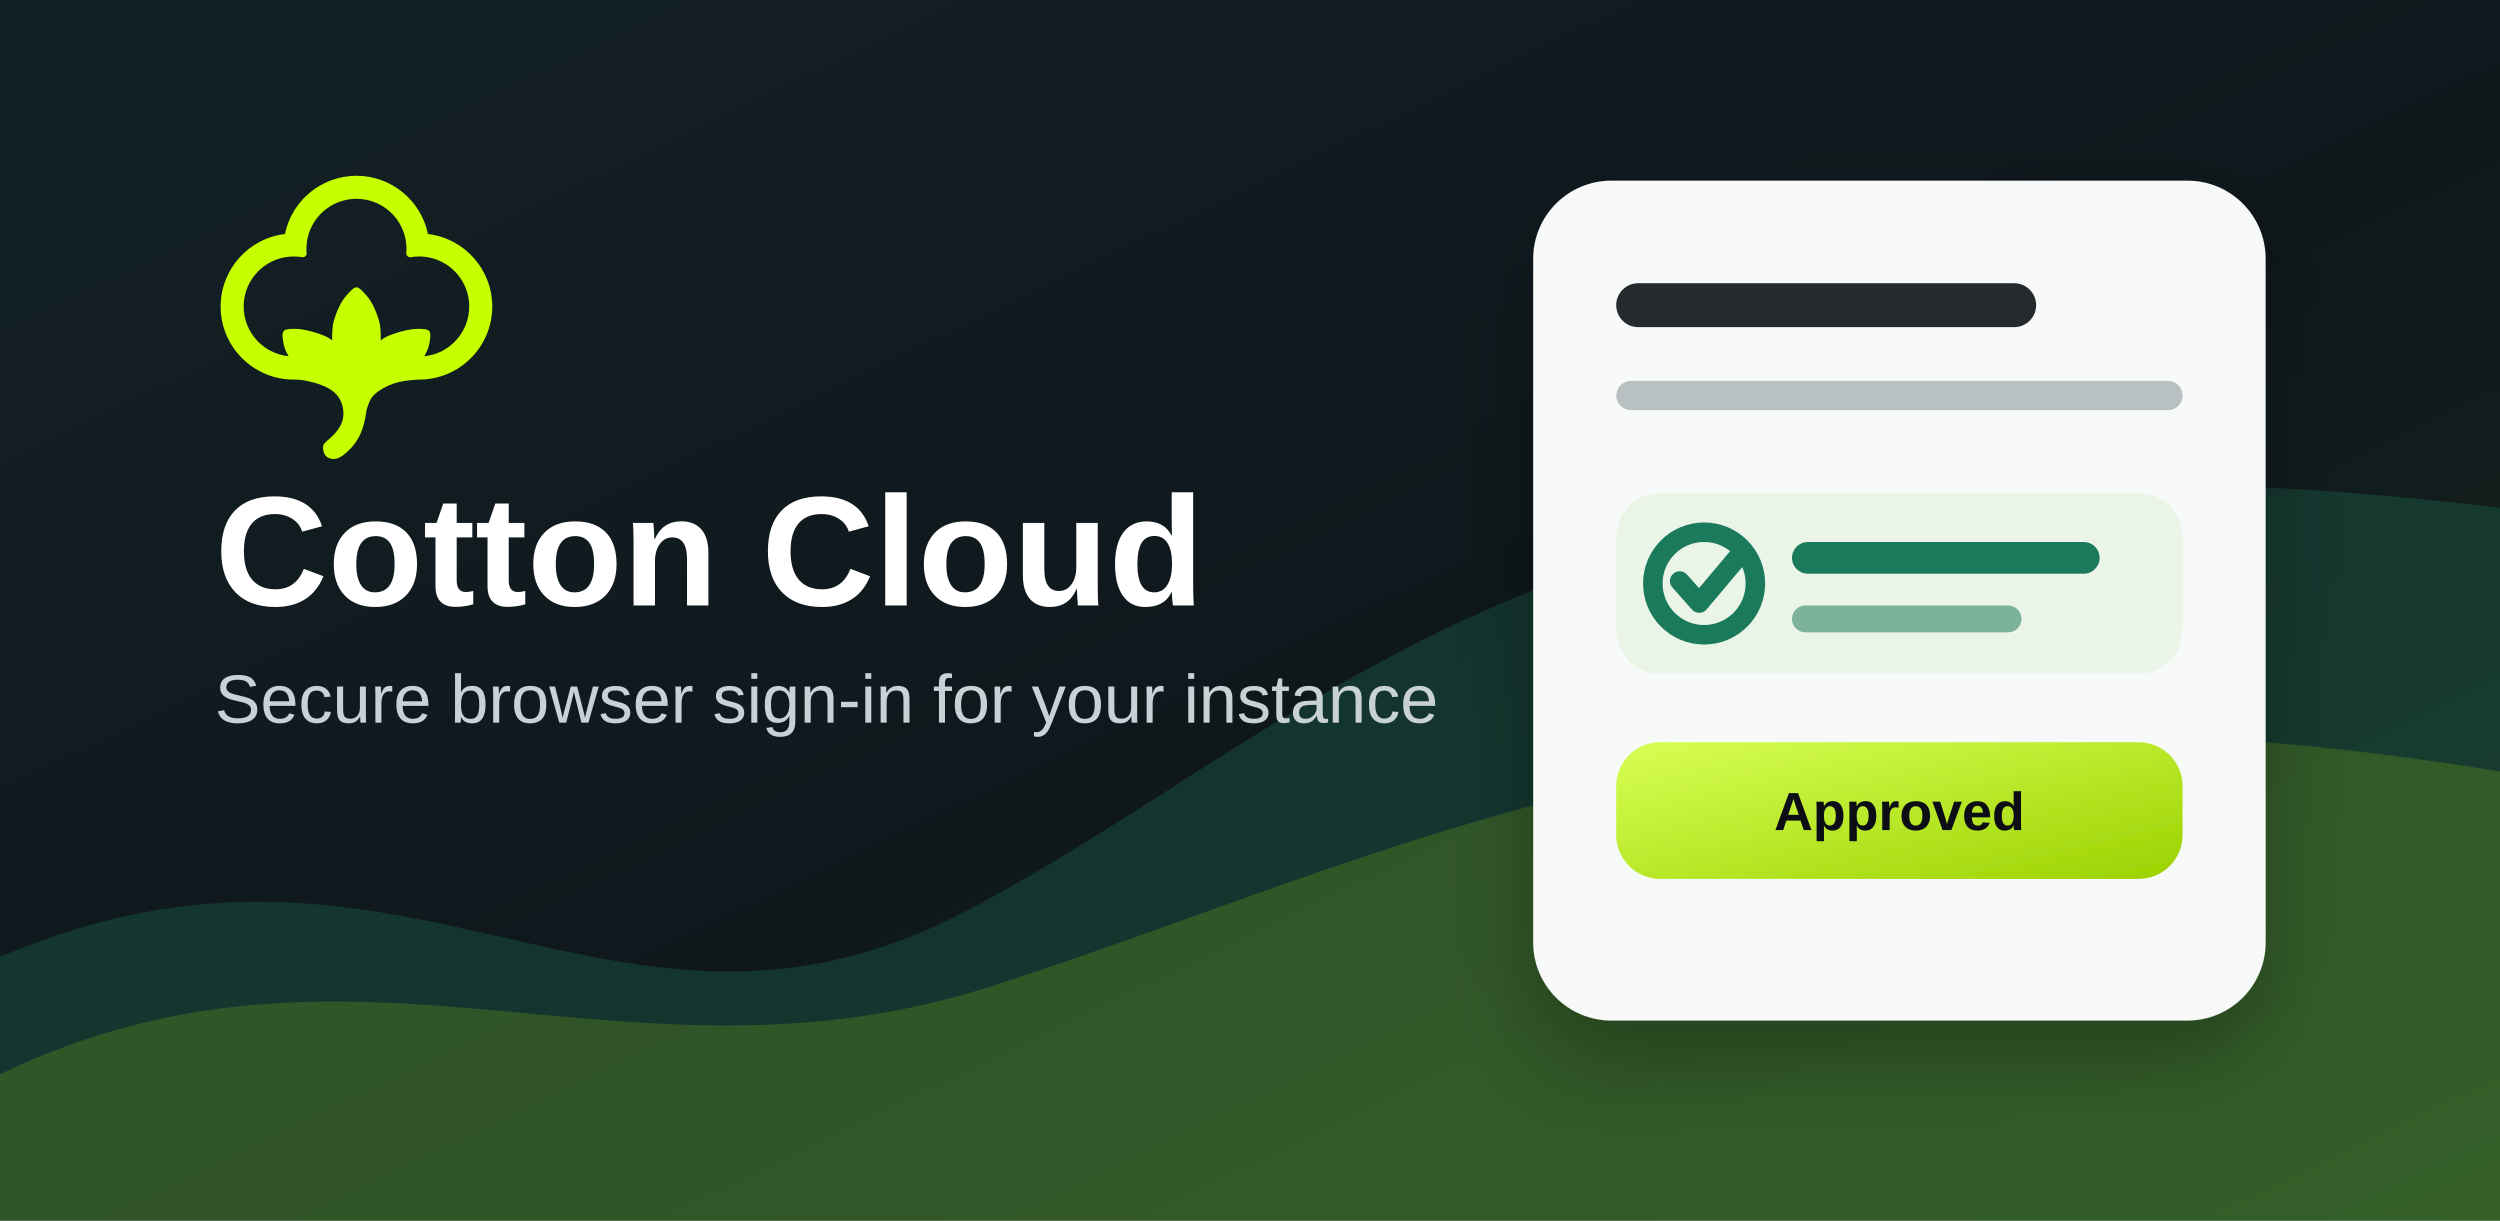
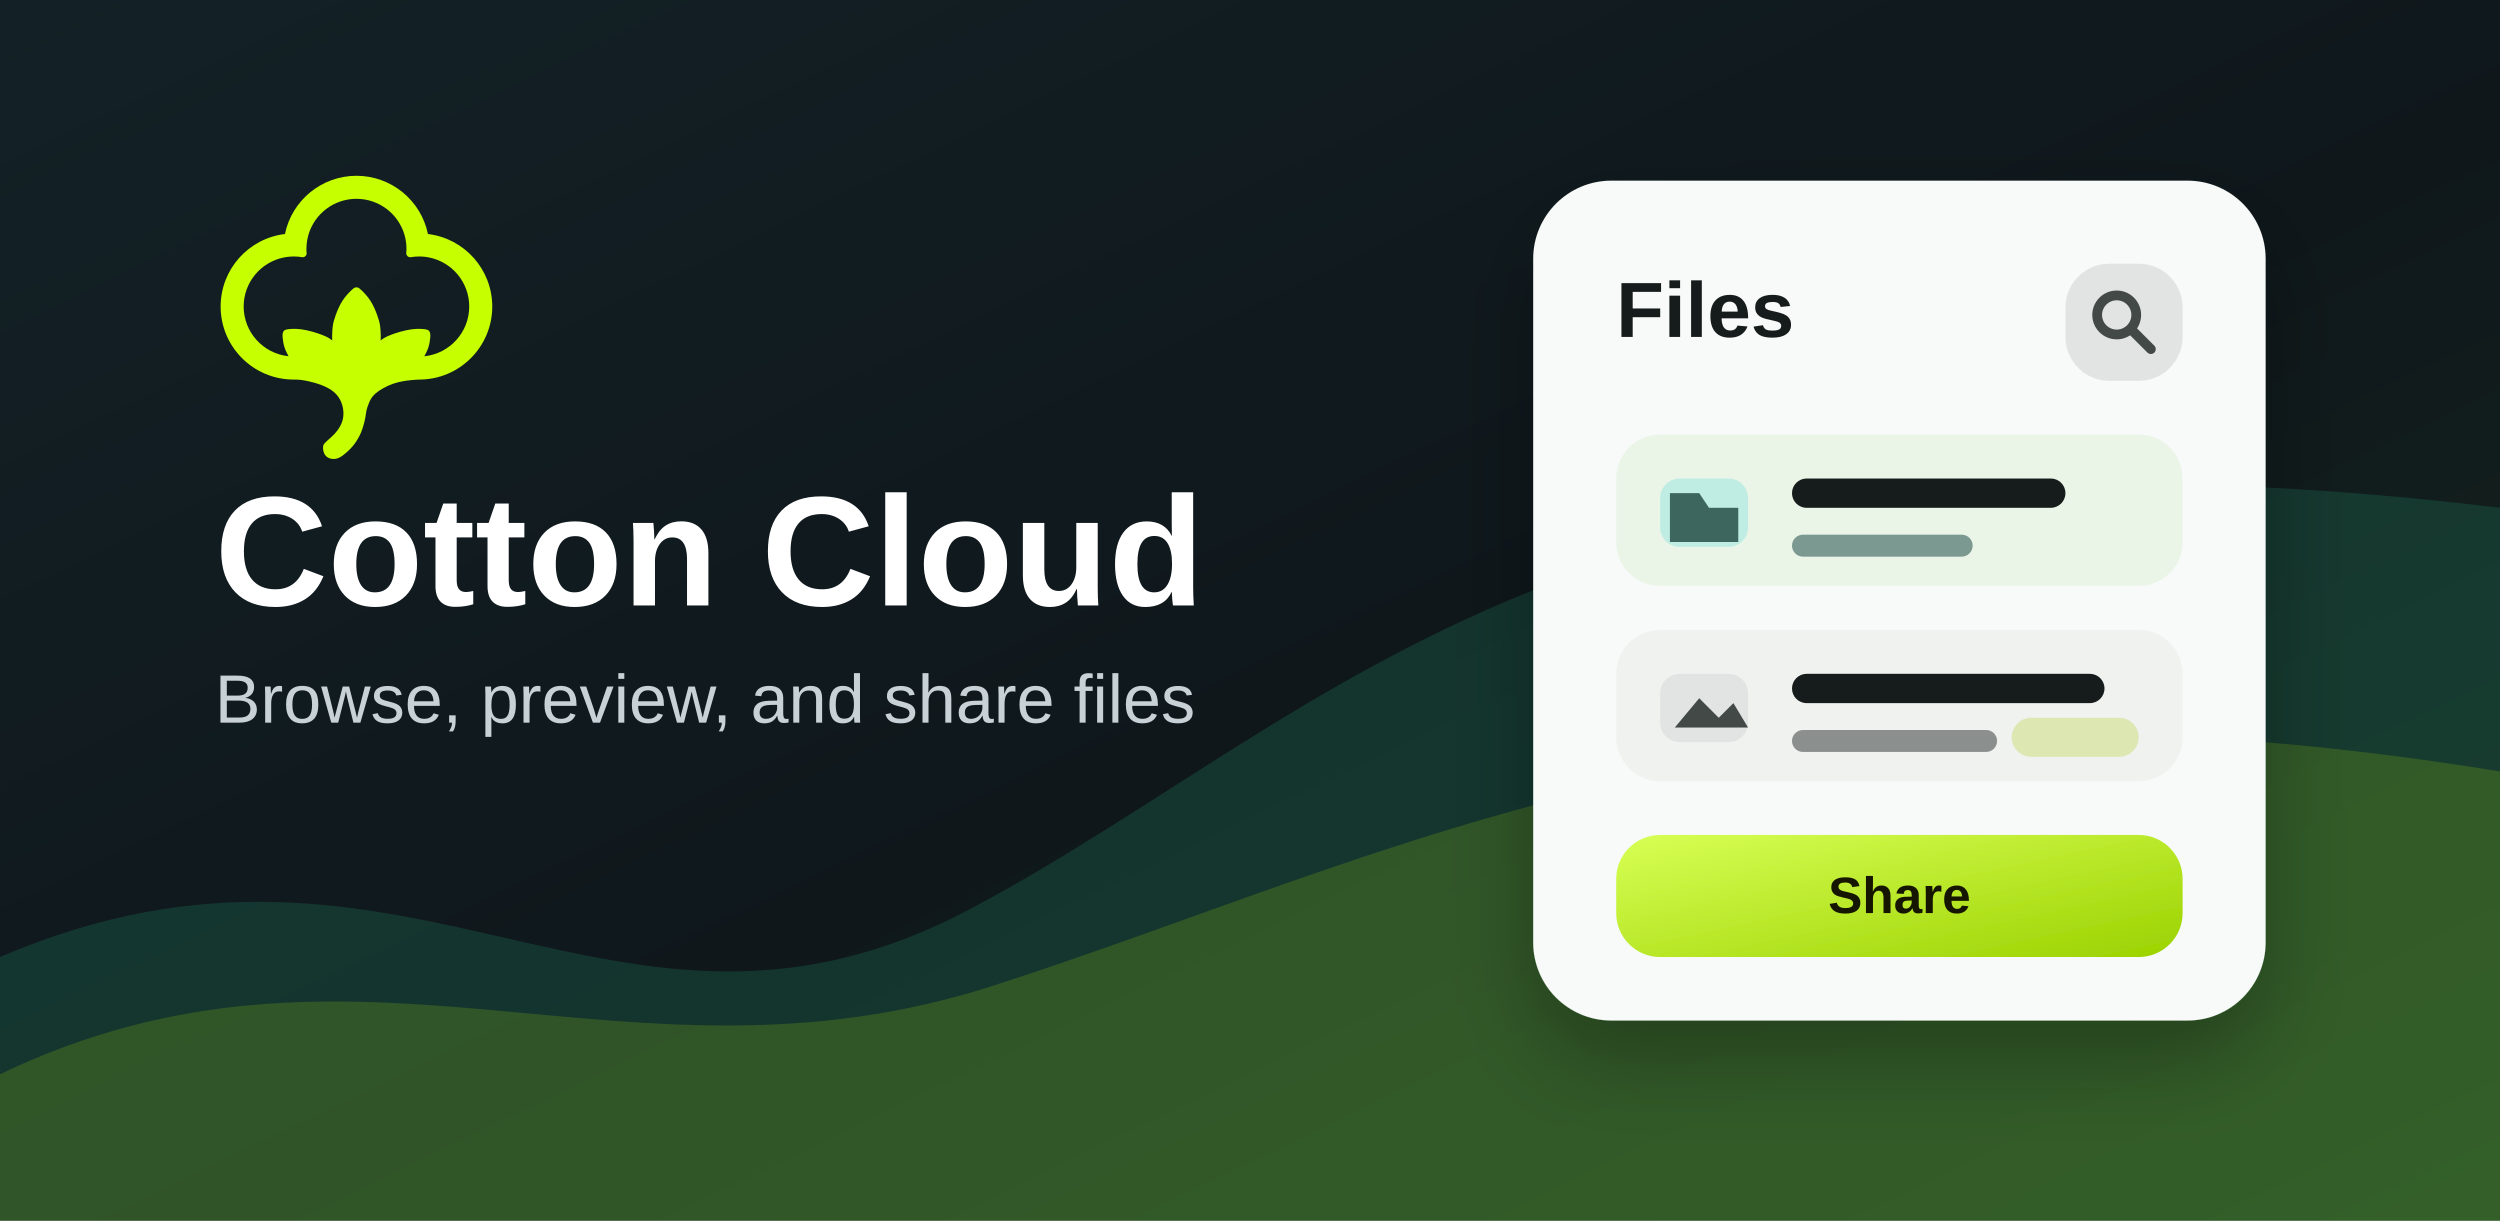
<svg xmlns="http://www.w3.org/2000/svg" width="1024" height="500" viewBox="0 0 1024 500">
  <defs>
    <linearGradient id="background" x1="0" y1="0" x2="1" y2="1">
      <stop offset="0" stop-color="#132126" />
      <stop offset="0.55" stop-color="#0f171b" />
      <stop offset="1" stop-color="#172a1f" />
    </linearGradient>
    <linearGradient id="lime" x1="0" y1="0" x2="1" y2="1">
      <stop offset="0" stop-color="#d8ff55" />
      <stop offset="1" stop-color="#9bd200" />
    </linearGradient>
    <filter id="softShadow" x="-20%" y="-20%" width="140%" height="140%">
      <feDropShadow dx="0" dy="16" stdDeviation="18" flood-color="#000000" flood-opacity="0.28" />
    </filter>
  </defs>
  <rect width="1024" height="500" fill="url(#background)" />
  <path d="M0 392 C168 320 252 450 398 372 C548 292 646 162 1024 208 L1024 500 L0 500 Z" fill="#1f7a5c" opacity="0.3" />
  <path d="M0 440 C146 370 256 452 406 404 C574 350 720 266 1024 316 L1024 500 L0 500 Z" fill="#c6ff00" opacity="0.16" />
  <g transform="translate(88 72)">
    <svg width="116" height="116" viewBox="0 0 136.955 142.789">
      <g transform="translate(-36.52264,-77.10562)">
        <path fill="#c6ff00" d="m 105,77.106 a 36.841,36.841 0 0 0 -36.053,29.359 36.841,36.841 0 0 0 -32.425,36.55 36.841,36.841 0 0 0 36.841,36.841 c 1.802,0 3.604,-4e-5 7.377,0.834 3.773,0.834 9.518,2.503 13.009,5.533 3.491,3.03 4.729,7.42 4.696,10.879 -0.034,3.458 -1.339,5.984 -2.676,7.885 -1.337,1.901 -2.707,3.178 -3.604,3.993 -0.897,0.815 -1.322,1.168 -1.776,1.58 -0.454,0.413 -0.938,0.885 -1.35,1.317 -0.411,0.432 -0.75,0.824 -0.851,1.733 -0.101,0.909 0.036,2.336 0.542,3.465 0.507,1.128 1.383,1.958 2.576,2.421 1.193,0.463 2.702,0.558 4.121,0.094 1.42,-0.463 2.75,-1.485 3.817,-2.372 1.067,-0.887 1.87,-1.639 2.618,-2.404 0.748,-0.765 1.441,-1.542 2.189,-2.554 0.747,-1.012 1.549,-2.26 2.241,-3.558 0.692,-1.298 1.274,-2.646 1.82,-4.322 0.546,-1.676 1.057,-3.679 1.348,-5.231 0.291,-1.552 0.362,-2.652 0.607,-3.766 0.244,-1.113 0.662,-2.24 1.219,-3.637 0.558,-1.397 1.256,-3.066 3.352,-4.89 2.096,-1.824 5.588,-3.804 9.092,-4.984 3.503,-1.18 7.017,-1.559 9.17,-1.762 2.153,-0.203 2.944,-0.228 3.735,-0.254 A 36.841,36.841 0 0 0 173.477,143.016 36.841,36.841 0 0 0 141.053,106.465 36.841,36.841 0 0 0 105,77.106 Z m 0,11.612 a 25.229,25.229 0 0 1 24.242,18.246 25.229,25.229 0 0 1 0.422,1.679 25.229,25.229 0 0 1 0.014,0.069 25.229,25.229 0 0 1 0.29,1.633 25.229,25.229 0 0 1 0.02,0.144 25.229,25.229 0 0 1 0.171,1.622 25.229,25.229 0 0 1 0.008,0.108 25.229,25.229 0 0 1 0.061,1.728 25.229,25.229 0 0 1 -0.123,2.383 2.035,2.035 0 0 0 1.999,1.856 2.035,2.035 0 0 0 0.233,-0.02 25.229,25.229 0 0 1 4.298,-0.379 25.229,25.229 0 0 1 1.644,0.055 25.229,25.229 0 0 1 0.042,0.003 25.229,25.229 0 0 1 1.6,0.159 25.229,25.229 0 0 1 0.06,0.008 25.229,25.229 0 0 1 1.574,0.262 25.229,25.229 0 0 1 20.309,24.742 25.229,25.229 0 0 1 -22.671,25.093 c 0.028,-0.044 0.031,-0.048 0.378,-0.677 0.377,-0.683 1.131,-2.048 1.675,-3.74 0.544,-1.692 0.876,-3.712 0.977,-5.102 0.101,-1.39 -0.03,-2.15 -0.268,-2.709 -0.238,-0.558 -0.582,-0.915 -1.253,-1.153 -0.671,-0.238 -1.669,-0.356 -2.964,-0.416 -1.295,-0.059 -2.887,-0.059 -4.74,0.178 -1.853,0.238 -3.968,0.713 -5.845,1.235 -1.877,0.523 -3.516,1.093 -4.83,1.605 -1.314,0.511 -2.301,0.964 -3.057,1.386 -0.756,0.423 -1.281,0.815 -1.576,1.045 -0.295,0.23 -0.36,0.296 -0.409,0.324 -0.05,0.028 -0.084,0.018 -0.084,-0.037 2e-5,-0.055 0.035,-0.155 0.053,-0.499 0.018,-0.344 0.021,-0.933 -0.006,-2.141 -0.027,-1.209 -0.083,-3.037 -0.33,-4.716 -0.247,-1.679 -0.683,-3.208 -1.457,-5.341 -0.773,-2.133 -1.883,-4.871 -3.392,-7.21 -1.509,-2.339 -3.418,-4.278 -4.536,-5.336 -1.118,-1.058 -1.446,-1.234 -1.736,-1.327 -0.29,-0.092 -0.541,-0.101 -0.793,-0.109 -0.252,0.008 -0.504,0.017 -0.794,0.109 -0.29,0.092 -0.618,0.269 -1.736,1.327 -1.118,1.058 -3.027,2.998 -4.536,5.336 -1.509,2.339 -2.619,5.076 -3.392,7.21 -0.773,2.133 -1.21,3.662 -1.456,5.341 -0.247,1.679 -0.303,3.508 -0.33,4.716 -0.027,1.209 -0.025,1.797 -0.006,2.141 0.018,0.344 0.053,0.444 0.053,0.499 2e-5,0.055 -0.035,0.065 -0.084,0.037 -0.05,-0.028 -0.114,-0.094 -0.409,-0.324 -0.295,-0.23 -0.82,-0.622 -1.576,-1.045 -0.756,-0.423 -1.744,-0.875 -3.057,-1.387 -1.314,-0.511 -2.953,-1.082 -4.83,-1.604 -1.877,-0.523 -3.992,-0.998 -5.845,-1.235 -1.853,-0.238 -3.445,-0.238 -4.74,-0.178 -1.295,0.059 -2.293,0.178 -2.964,0.416 -0.671,0.238 -1.015,0.594 -1.253,1.153 -0.238,0.558 -0.369,1.319 -0.268,2.709 0.101,1.39 0.433,3.41 0.977,5.102 0.544,1.692 1.298,3.058 1.675,3.74 0.337,0.611 0.34,0.613 0.367,0.657 a 25.229,25.229 0 0 1 -22.659,-25.074 25.229,25.229 0 0 1 20.289,-24.728 36.841,36.841 0 0 0 0,3e-4 25.229,25.229 0 0 1 1.024,-0.172 25.229,25.229 0 0 1 1.074,-0.15 25.229,25.229 0 0 1 0.868,-0.088 25.229,25.229 0 0 1 1.946,-0.09 25.229,25.229 0 0 1 0.029,-0.001 25.229,25.229 0 0 1 4.203,0.354 25.229,25.229 0 0 1 0.002,0 2.035,2.035 0 0 0 0.335,0.029 2.035,2.035 0 0 0 2.004,-1.701 25.229,25.229 0 0 1 -0.08,-0.913 25.229,25.229 0 0 1 0,-3e-4 25.229,25.229 0 0 1 -0.057,-1.608 25.229,25.229 0 0 1 0.094,-2.037 25.229,25.229 0 0 1 0.092,-0.851 25.229,25.229 0 0 1 0.162,-1.164 25.229,25.229 0 0 1 0.18,-1.002 25.229,25.229 0 0 1 0.219,-0.929 25.229,25.229 0 0 1 0.256,-1.014 36.841,36.841 0 0 0 -0.008,-0.002 25.229,25.229 0 0 1 24.234,-18.23 z m 0,63.631 c 0,0.421 0.002,0.818 0.006,1.204 h -0.012 c 0.004,-0.387 0.006,-0.784 0.006,-1.204 z m 8.713,11.172 c 0.036,0.014 0.07,0.028 0.106,0.042 h -0.106 z" />
      </g>
    </svg>
    <text x="0" y="176" fill="#ffffff" font-family="Arial, sans-serif" font-size="64" font-weight="700">Cotton Cloud</text>
-     <text x="0" y="224" fill="#c7d1d6" font-family="Arial, sans-serif" font-size="28">Secure browser sign-in for your instance</text>
+     <text x="0" y="224" fill="#c7d1d6" font-family="Arial, sans-serif" font-size="28">Browse, preview, and share files</text>
  </g>
  <g transform="translate(628 74)" filter="url(#softShadow)">
    <rect x="0" y="0" width="300" height="344" rx="32" fill="#f7faf8" />
-     <rect x="34" y="42" width="172" height="18" rx="9" fill="#0b0f14" opacity="0.88" />
-     <rect x="34" y="82" width="232" height="12" rx="6" fill="#627176" opacity="0.42" />
-     <rect x="34" y="128" width="232" height="74" rx="18" fill="#eaf5e8" />
-     <circle cx="70" cy="165" r="21" fill="none" stroke="#1f7a5c" stroke-width="8" />
-     <path d="M60 164 L68 173 L84 154" fill="none" stroke="#1f7a5c" stroke-width="8" stroke-linecap="round" stroke-linejoin="round" />
-     <rect x="106" y="148" width="126" height="13" rx="6.5" fill="#1f7a5c" />
-     <rect x="106" y="174" width="94" height="11" rx="5.5" fill="#1f7a5c" opacity="0.55" />
-     <rect x="34" y="230" width="232" height="56" rx="18" fill="url(#lime)" />
-     <text x="150" y="266" fill="#0b0f14" text-anchor="middle" font-family="Arial, sans-serif" font-size="22" font-weight="700">Approved</text>
+     <text x="34" y="64" fill="#181c1a" font-family="Arial, sans-serif" font-size="32" font-weight="700">Files</text>
+     <rect x="218" y="34" width="48" height="48" rx="18" fill="#e1e4e2" />
+     <circle cx="239" cy="55" r="8" fill="none" stroke="#424947" stroke-width="4" />
+     <path d="M245 61 L253 69" fill="none" stroke="#424947" stroke-width="4" stroke-linecap="round" />
+     <rect x="34" y="104" width="232" height="62" rx="18" fill="#eaf5e8" />
+     <rect x="52" y="122" width="36" height="28" rx="8" fill="#bfece3" />
+     <path d="M56 128 H68 L72 134 H84 V148 H56 Z" fill="#3d665f" />
+     <rect x="106" y="122" width="112" height="12" rx="6" fill="#181c1a" />
+     <rect x="106" y="145" width="74" height="9" rx="4.5" fill="#3d665f" opacity="0.64" />
+     <rect x="34" y="184" width="232" height="62" rx="18" fill="#f0f2f0" />
+     <rect x="52" y="202" width="36" height="28" rx="8" fill="#e1e4e2" />
+     <path d="M58 224 L68 212 L76 220 L82 214 L88 224 Z" fill="#424947" />
+     <rect x="106" y="202" width="128" height="12" rx="6" fill="#181c1a" />
+     <rect x="106" y="225" width="84" height="9" rx="4.5" fill="#424947" opacity="0.58" />
+     <rect x="196" y="220" width="52" height="16" rx="8" fill="#dde7b2" />
+     <rect x="34" y="268" width="232" height="50" rx="18" fill="url(#lime)" />
+     <text x="150" y="300" fill="#151900" text-anchor="middle" font-family="Arial, sans-serif" font-size="21" font-weight="700">Share</text>
  </g>
</svg>
